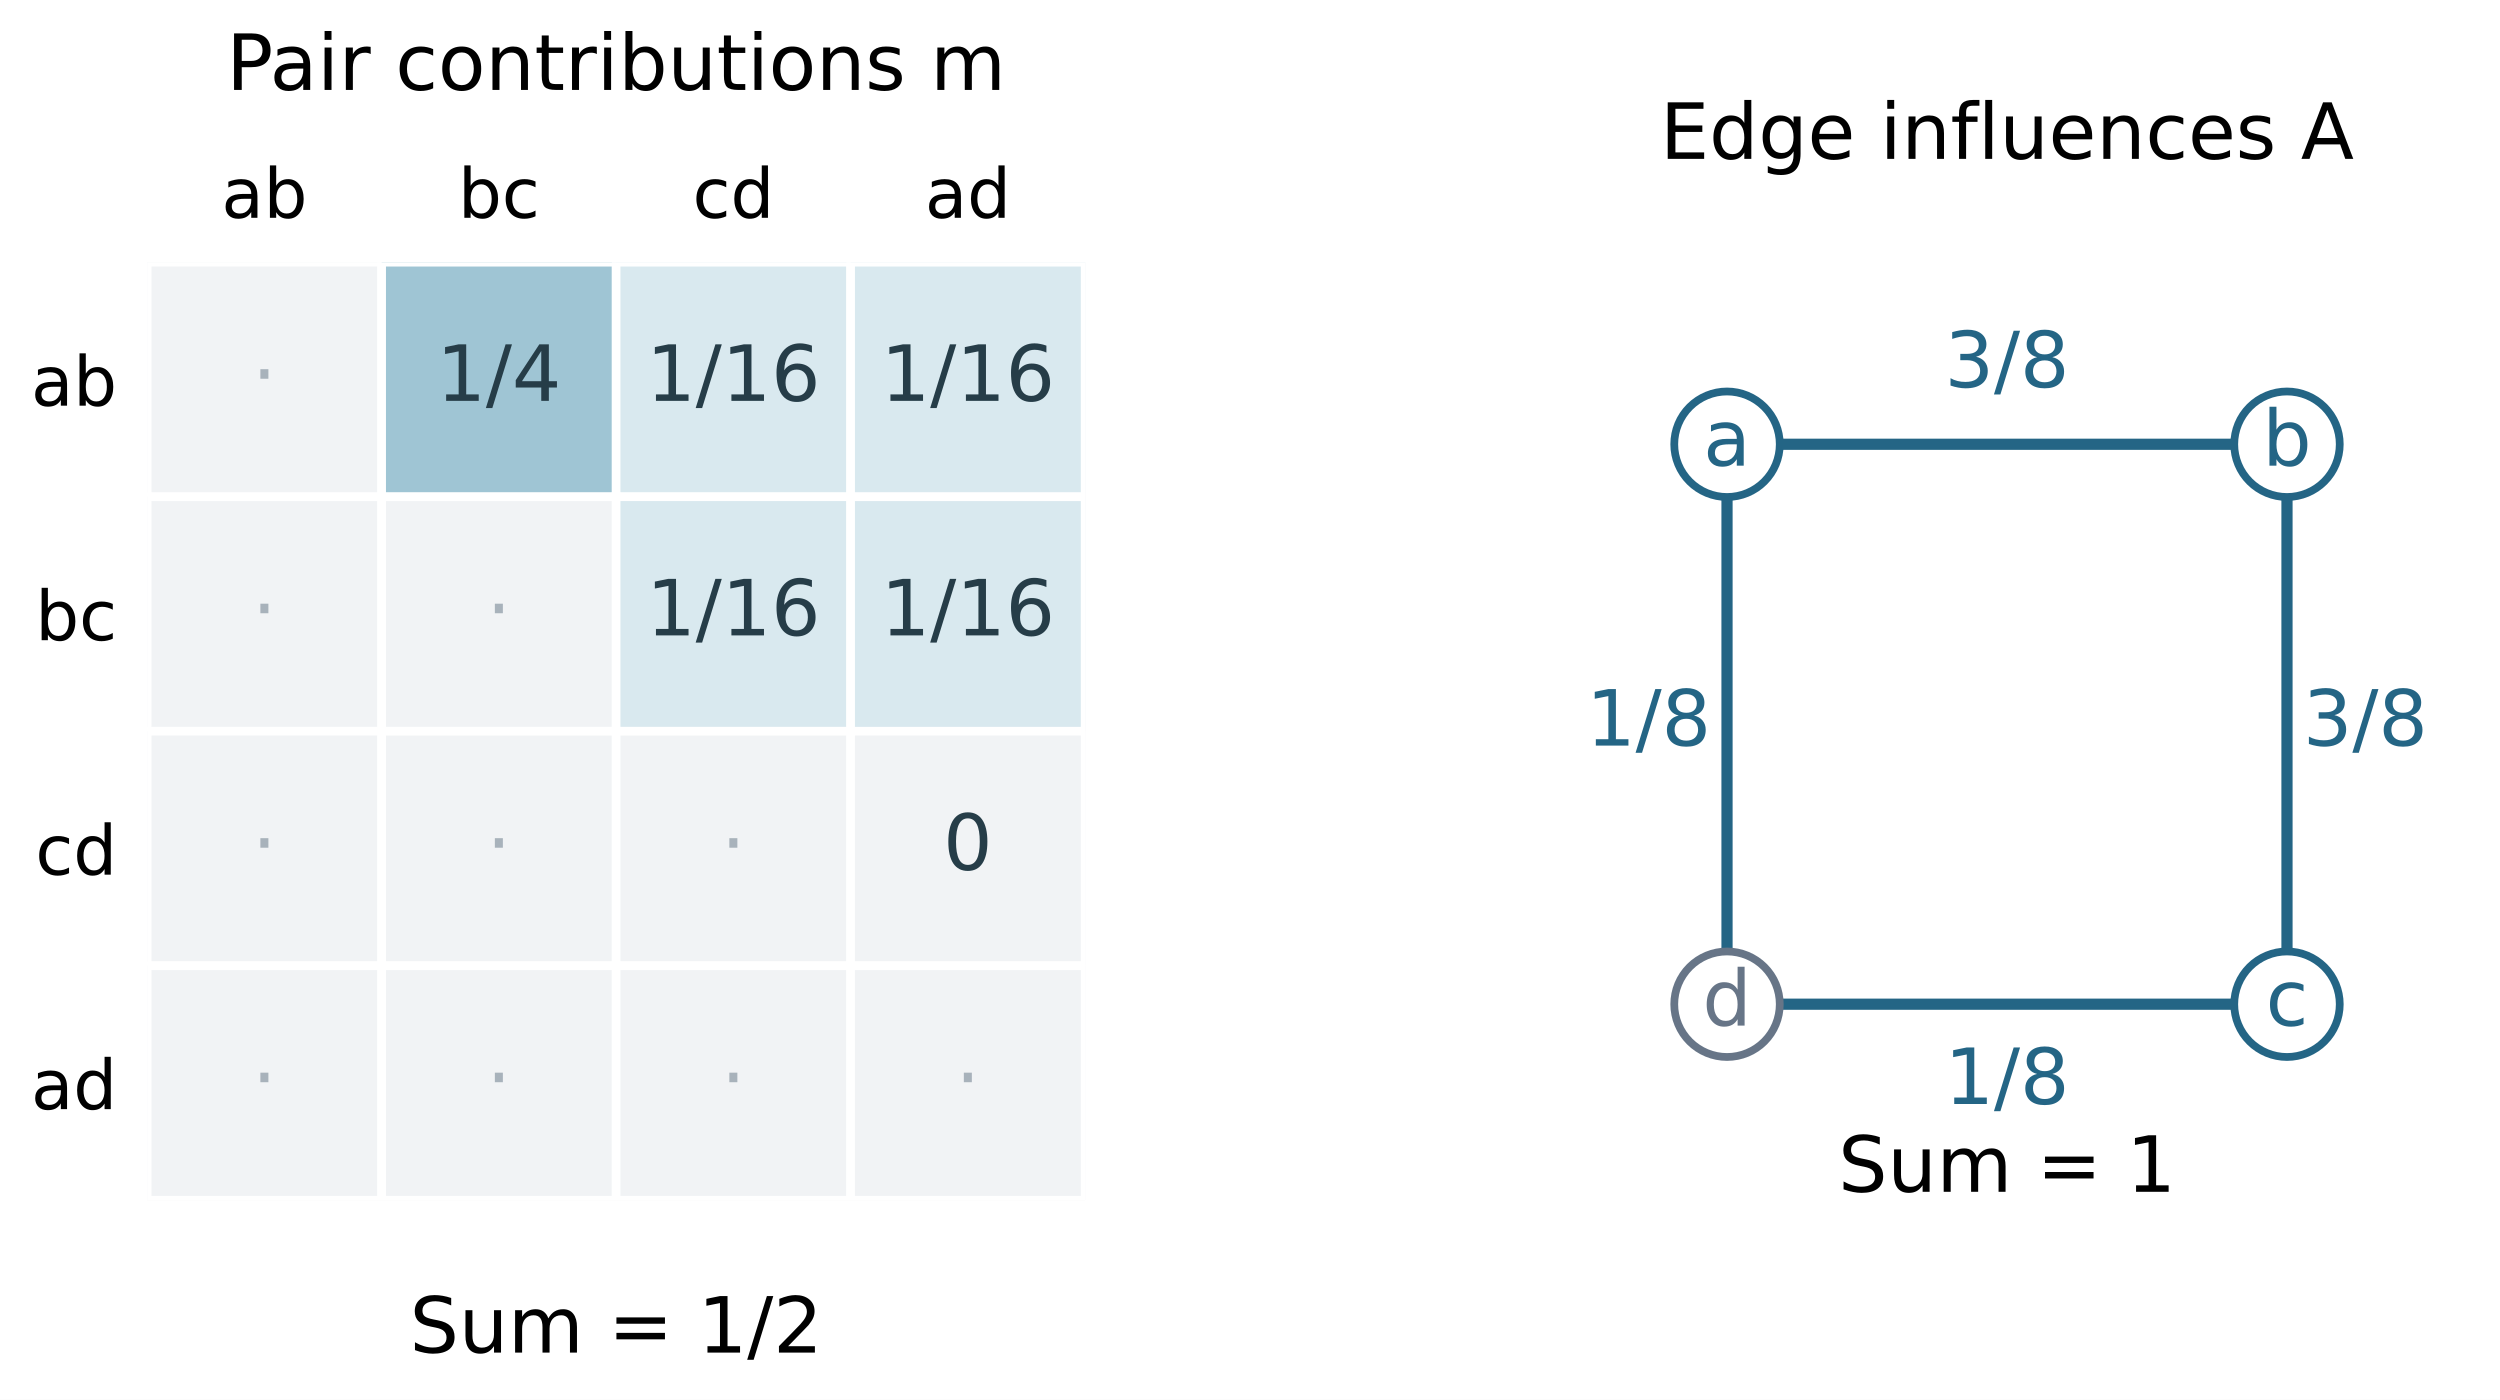
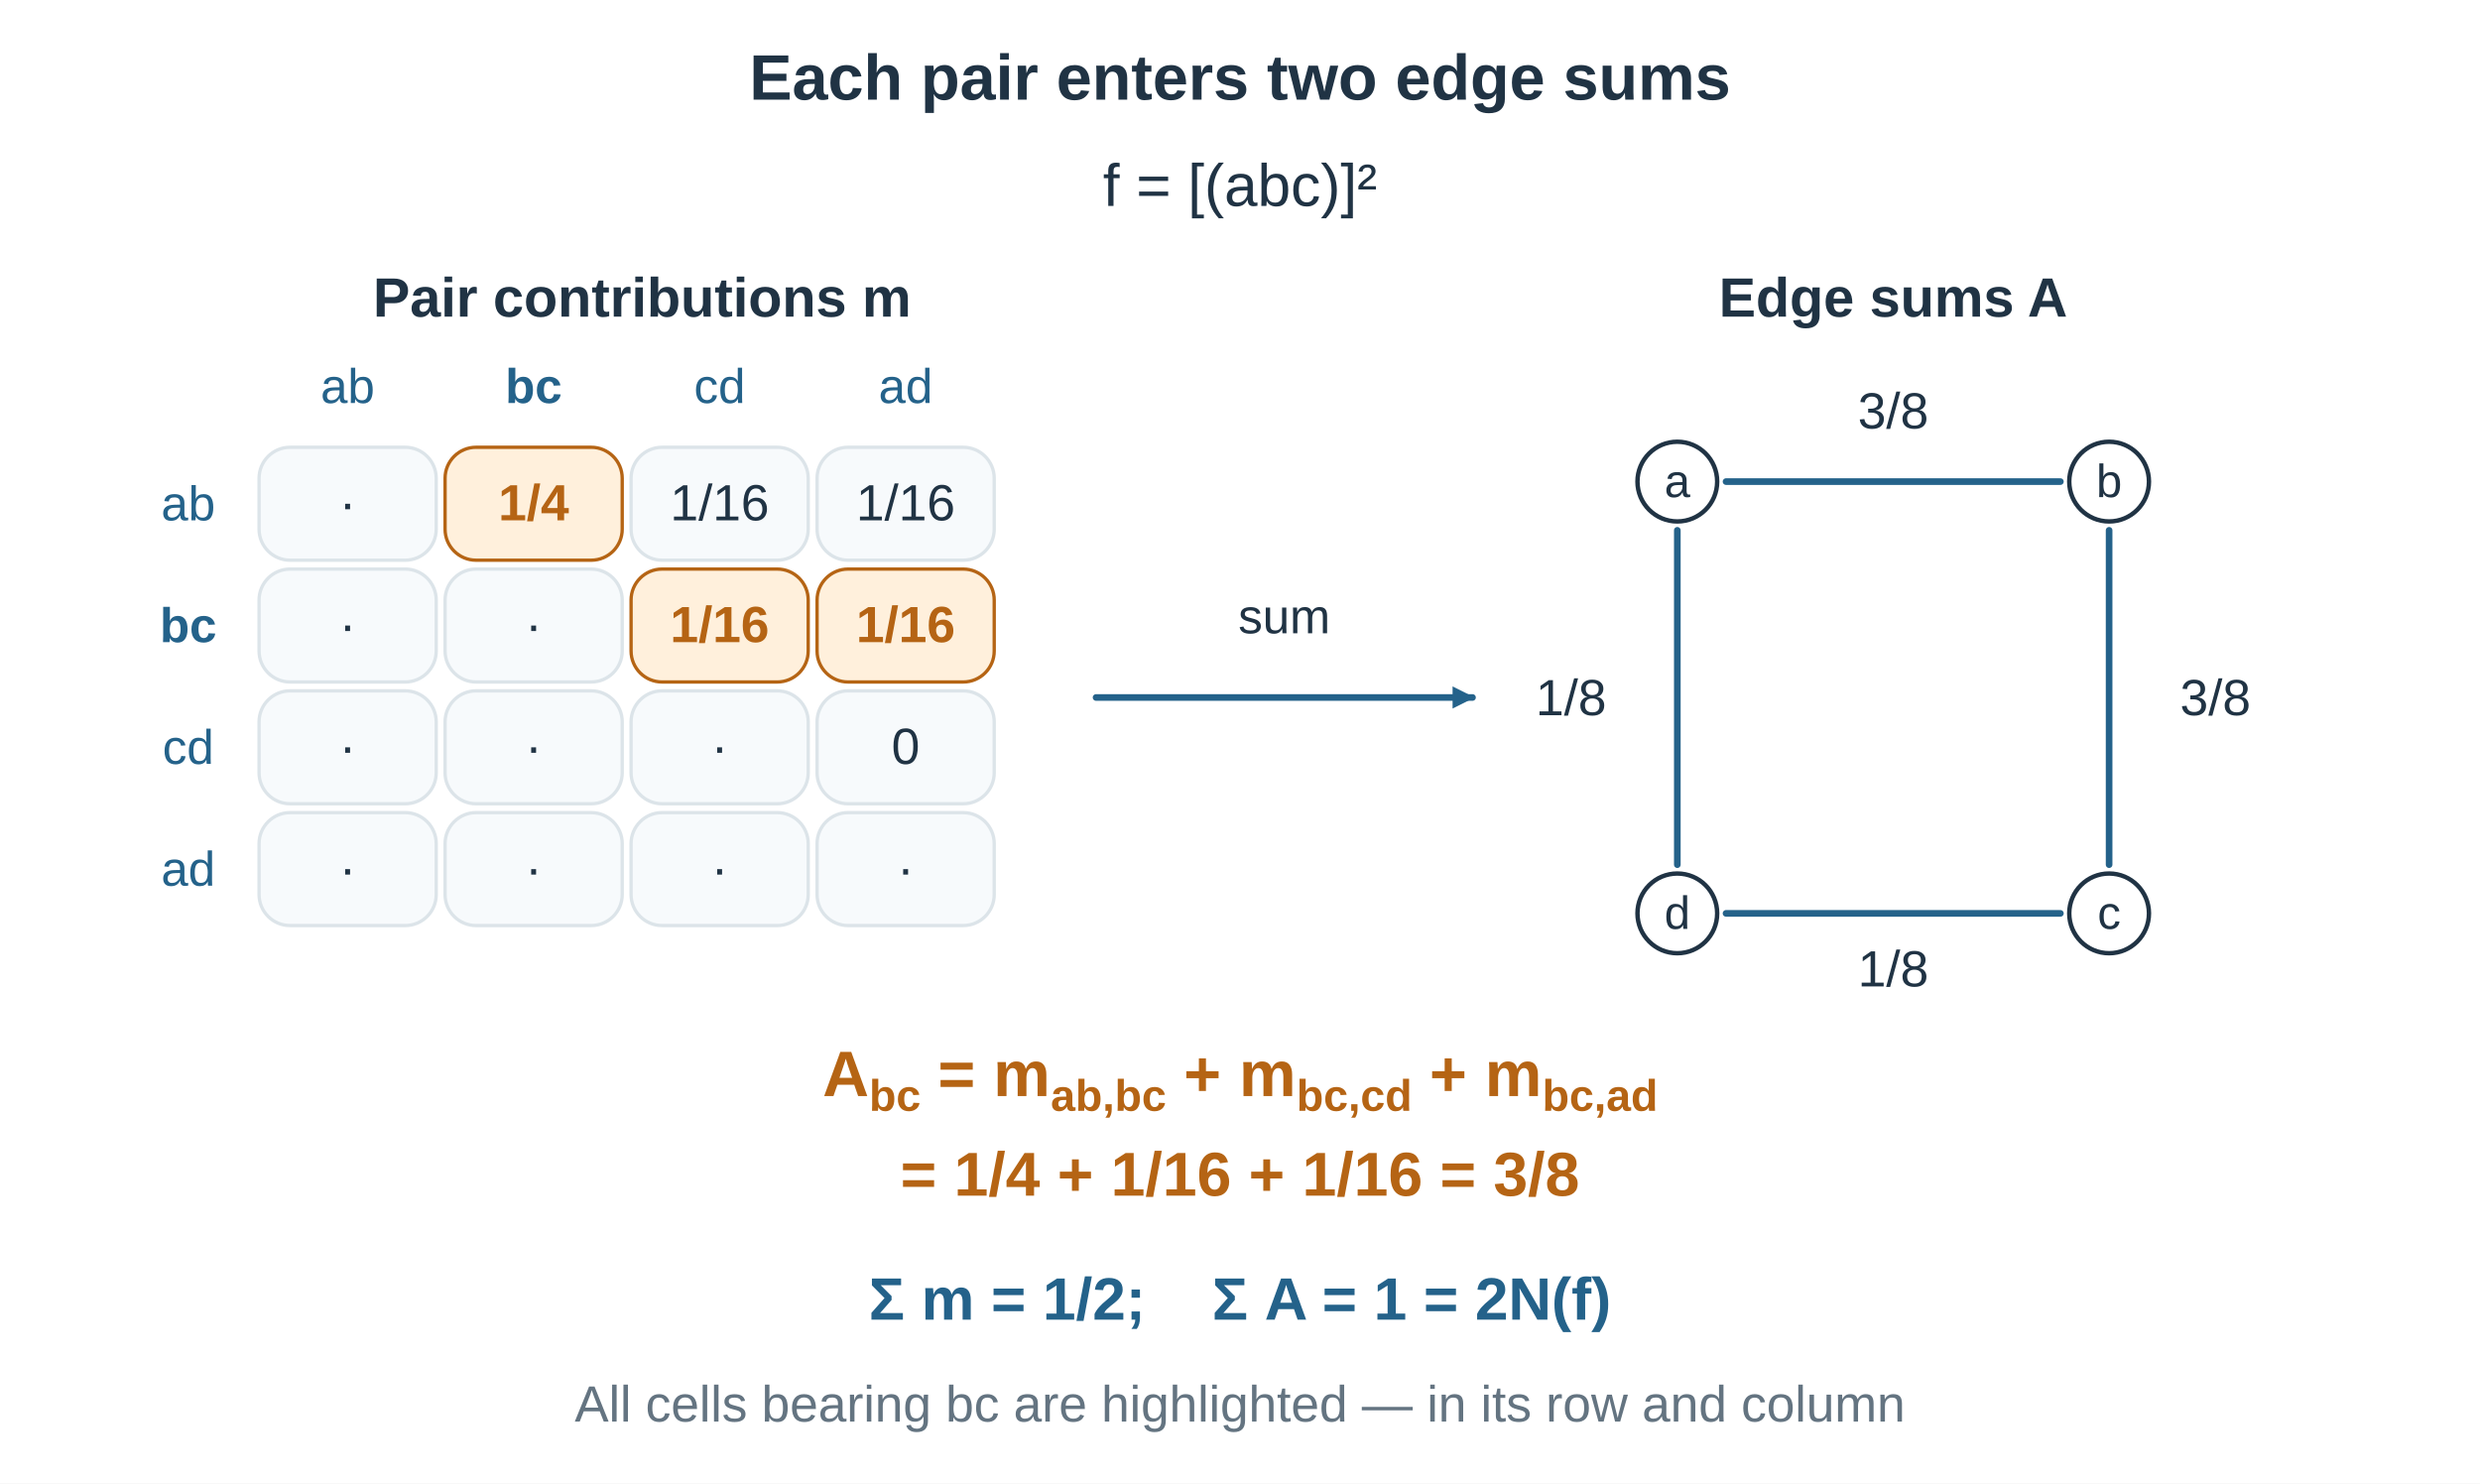
- <svg xmlns="http://www.w3.org/2000/svg" xmlns:xlink="http://www.w3.org/1999/xlink" width="580.322pt" height="324.929pt" viewBox="0 0 580.322 324.929" version="1.1">
+ <svg xmlns="http://www.w3.org/2000/svg" width="1120" height="670" viewBox="0 0 1120 670" role="img" aria-labelledby="title">
  <defs>
-     <style type="text/css">*{stroke-linejoin: round; stroke-linecap: butt}</style>
+     <marker id="arrow" markerWidth="12" markerHeight="12" refX="9" refY="5" orient="auto" markerUnits="userSpaceOnUse">
+       <path d="M0 0 L10 5 L0 10 Z" fill="#24628a" />
+     </marker>
  </defs>
-   <g id="figure_1">
-     <g id="patch_1">
-       <path d="M 0 324.929  L 580.322 324.929  L 580.322 0  L 0 0  z " style="fill: #ffffff" />
-     </g>
-     <g id="axes_1">
-       <g id="patch_2">
-         <path d="M 34.163 278.605  L 251.891 278.605  L 251.891 60.877  L 34.163 60.877  z " style="fill: #ffffff" />
-       </g>
-       <g id="patch_3">
-         <path d="M 34.163 60.877  L 88.594 60.877  L 88.594 115.309  L 34.163 115.309  z " clip-path="url(#p0cbc7fd728)" style="fill: #f1f3f5; stroke: #ffffff; stroke-width: 2; stroke-linejoin: miter" />
-       </g>
-       <g id="patch_4">
-         <path d="M 88.594 60.877  L 143.026 60.877  L 143.026 115.309  L 88.594 115.309  z " clip-path="url(#p0cbc7fd728)" style="fill: #9fc5d4; stroke: #ffffff; stroke-width: 2; stroke-linejoin: miter" />
-       </g>
-       <g id="patch_5">
-         <path d="M 143.026 60.877  L 197.458 60.877  L 197.458 115.309  L 143.026 115.309  z " clip-path="url(#p0cbc7fd728)" style="fill: #d9e9ef; stroke: #ffffff; stroke-width: 2; stroke-linejoin: miter" />
-       </g>
-       <g id="patch_6">
-         <path d="M 197.458 60.877  L 251.891 60.877  L 251.891 115.309  L 197.458 115.309  z " clip-path="url(#p0cbc7fd728)" style="fill: #d9e9ef; stroke: #ffffff; stroke-width: 2; stroke-linejoin: miter" />
-       </g>
-       <g id="patch_7">
-         <path d="M 34.163 115.309  L 88.594 115.309  L 88.594 169.741  L 34.163 169.741  z " clip-path="url(#p0cbc7fd728)" style="fill: #f1f3f5; stroke: #ffffff; stroke-width: 2; stroke-linejoin: miter" />
-       </g>
-       <g id="patch_8">
-         <path d="M 88.594 115.309  L 143.026 115.309  L 143.026 169.741  L 88.594 169.741  z " clip-path="url(#p0cbc7fd728)" style="fill: #f1f3f5; stroke: #ffffff; stroke-width: 2; stroke-linejoin: miter" />
-       </g>
-       <g id="patch_9">
-         <path d="M 143.026 115.309  L 197.458 115.309  L 197.458 169.741  L 143.026 169.741  z " clip-path="url(#p0cbc7fd728)" style="fill: #d9e9ef; stroke: #ffffff; stroke-width: 2; stroke-linejoin: miter" />
-       </g>
-       <g id="patch_10">
-         <path d="M 197.458 115.309  L 251.891 115.309  L 251.891 169.741  L 197.458 169.741  z " clip-path="url(#p0cbc7fd728)" style="fill: #d9e9ef; stroke: #ffffff; stroke-width: 2; stroke-linejoin: miter" />
-       </g>
-       <g id="patch_11">
-         <path d="M 34.163 169.741  L 88.594 169.741  L 88.594 224.173  L 34.163 224.173  z " clip-path="url(#p0cbc7fd728)" style="fill: #f1f3f5; stroke: #ffffff; stroke-width: 2; stroke-linejoin: miter" />
-       </g>
-       <g id="patch_12">
-         <path d="M 88.594 169.741  L 143.026 169.741  L 143.026 224.173  L 88.594 224.173  z " clip-path="url(#p0cbc7fd728)" style="fill: #f1f3f5; stroke: #ffffff; stroke-width: 2; stroke-linejoin: miter" />
-       </g>
-       <g id="patch_13">
-         <path d="M 143.026 169.741  L 197.458 169.741  L 197.458 224.173  L 143.026 224.173  z " clip-path="url(#p0cbc7fd728)" style="fill: #f1f3f5; stroke: #ffffff; stroke-width: 2; stroke-linejoin: miter" />
-       </g>
-       <g id="patch_14">
-         <path d="M 197.458 169.741  L 251.891 169.741  L 251.891 224.173  L 197.458 224.173  z " clip-path="url(#p0cbc7fd728)" style="fill: #f1f3f5; stroke: #ffffff; stroke-width: 2; stroke-linejoin: miter" />
-       </g>
-       <g id="patch_15">
-         <path d="M 34.163 224.173  L 88.594 224.173  L 88.594 278.605  L 34.163 278.605  z " clip-path="url(#p0cbc7fd728)" style="fill: #f1f3f5; stroke: #ffffff; stroke-width: 2; stroke-linejoin: miter" />
-       </g>
-       <g id="patch_16">
-         <path d="M 88.594 224.173  L 143.026 224.173  L 143.026 278.605  L 88.594 278.605  z " clip-path="url(#p0cbc7fd728)" style="fill: #f1f3f5; stroke: #ffffff; stroke-width: 2; stroke-linejoin: miter" />
-       </g>
-       <g id="patch_17">
-         <path d="M 143.026 224.173  L 197.458 224.173  L 197.458 278.605  L 143.026 278.605  z " clip-path="url(#p0cbc7fd728)" style="fill: #f1f3f5; stroke: #ffffff; stroke-width: 2; stroke-linejoin: miter" />
-       </g>
-       <g id="patch_18">
-         <path d="M 197.458 224.173  L 251.891 224.173  L 251.891 278.605  L 197.458 278.605  z " clip-path="url(#p0cbc7fd728)" style="fill: #f1f3f5; stroke: #ffffff; stroke-width: 2; stroke-linejoin: miter" />
-       </g>
-       <g id="matplotlib.axis_1">
-         <g id="xtick_1">
-           <g id="line2d_1" />
-           <g id="text_1">
-             <text style="font: 16px 'DejaVu Sans'; text-anchor: middle" x="61.379" y="50.55" transform="rotate(-0 61.3785 50.54969)">ab</text>
-           </g>
-         </g>
-         <g id="xtick_2">
-           <g id="line2d_2" />
-           <g id="text_2">
-             <text style="font: 16px 'DejaVu Sans'; text-anchor: middle" x="115.811" y="50.55" transform="rotate(-0 115.8105 50.54969)">bc</text>
-           </g>
-         </g>
-         <g id="xtick_3">
-           <g id="line2d_3" />
-           <g id="text_3">
-             <text style="font: 16px 'DejaVu Sans'; text-anchor: middle" x="170.243" y="50.55" transform="rotate(-0 170.2425 50.54969)">cd</text>
-           </g>
-         </g>
-         <g id="xtick_4">
-           <g id="line2d_4" />
-           <g id="text_4">
-             <text style="font: 16px 'DejaVu Sans'; text-anchor: middle" x="224.674" y="50.55" transform="rotate(-0 224.6745 50.54969)">ad</text>
-           </g>
-         </g>
-       </g>
-       <g id="matplotlib.axis_2">
-         <g id="ytick_1">
-           <g id="line2d_5" />
-           <g id="text_5">
-             <text style="font: 16px 'DejaVu Sans'; text-anchor: end" x="27.163" y="94.172" transform="rotate(-0 27.1625 94.17194)">ab</text>
-           </g>
-         </g>
-         <g id="ytick_2">
-           <g id="line2d_6" />
-           <g id="text_6">
-             <text style="font: 16px 'DejaVu Sans'; text-anchor: end" x="27.163" y="148.604" transform="rotate(-0 27.1625 148.6039)">bc</text>
-           </g>
-         </g>
-         <g id="ytick_3">
-           <g id="line2d_7" />
-           <g id="text_7">
-             <text style="font: 16px 'DejaVu Sans'; text-anchor: end" x="27.163" y="203.036" transform="rotate(-0 27.1625 203.0359)">cd</text>
-           </g>
-         </g>
-         <g id="ytick_4">
-           <g id="line2d_8" />
-           <g id="text_8">
-             <text style="font: 16px 'DejaVu Sans'; text-anchor: end" x="27.163" y="257.468" transform="rotate(-0 27.1625 257.4679)">ad</text>
-           </g>
-         </g>
-       </g>
-       <g id="text_9">
-         <text style="fill: #a8b2bb; font: 18px 'DejaVu Sans'; text-anchor: middle" x="61.379" y="93.06" transform="rotate(-0 61.3785 93.06006)">·</text>
-       </g>
-       <g id="text_10">
-         <text style="fill: #263d48; font: 18px 'DejaVu Sans'; text-anchor: middle" x="115.811" y="93.06" transform="rotate(-0 115.8105 93.06006)">1/4</text>
-       </g>
-       <g id="text_11">
-         <text style="fill: #263d48; font: 18px 'DejaVu Sans'; text-anchor: middle" x="170.243" y="93.06" transform="rotate(-0 170.2425 93.06006)">1/16</text>
-       </g>
-       <g id="text_12">
-         <text style="fill: #263d48; font: 18px 'DejaVu Sans'; text-anchor: middle" x="224.674" y="93.06" transform="rotate(-0 224.6745 93.06006)">1/16</text>
-       </g>
-       <g id="text_13">
-         <text style="fill: #a8b2bb; font: 18px 'DejaVu Sans'; text-anchor: middle" x="61.379" y="147.492" transform="rotate(-0 61.3785 147.4921)">·</text>
-       </g>
-       <g id="text_14">
-         <text style="fill: #a8b2bb; font: 18px 'DejaVu Sans'; text-anchor: middle" x="115.811" y="147.492" transform="rotate(-0 115.8105 147.4921)">·</text>
-       </g>
-       <g id="text_15">
-         <text style="fill: #263d48; font: 18px 'DejaVu Sans'; text-anchor: middle" x="170.243" y="147.492" transform="rotate(-0 170.2425 147.4921)">1/16</text>
-       </g>
-       <g id="text_16">
-         <text style="fill: #263d48; font: 18px 'DejaVu Sans'; text-anchor: middle" x="224.674" y="147.492" transform="rotate(-0 224.6745 147.4921)">1/16</text>
-       </g>
-       <g id="text_17">
-         <text style="fill: #a8b2bb; font: 18px 'DejaVu Sans'; text-anchor: middle" x="61.379" y="201.924" transform="rotate(-0 61.3785 201.9241)">·</text>
-       </g>
-       <g id="text_18">
-         <text style="fill: #a8b2bb; font: 18px 'DejaVu Sans'; text-anchor: middle" x="115.811" y="201.924" transform="rotate(-0 115.8105 201.9241)">·</text>
-       </g>
-       <g id="text_19">
-         <text style="fill: #a8b2bb; font: 18px 'DejaVu Sans'; text-anchor: middle" x="170.243" y="201.924" transform="rotate(-0 170.2425 201.9241)">·</text>
-       </g>
-       <g id="text_20">
-         <text style="fill: #263d48; font: 18px 'DejaVu Sans'; text-anchor: middle" x="224.674" y="201.924" transform="rotate(-0 224.6745 201.9241)">0</text>
-       </g>
-       <g id="text_21">
-         <text style="fill: #a8b2bb; font: 18px 'DejaVu Sans'; text-anchor: middle" x="61.379" y="256.356" transform="rotate(-0 61.3785 256.3561)">·</text>
-       </g>
-       <g id="text_22">
-         <text style="fill: #a8b2bb; font: 18px 'DejaVu Sans'; text-anchor: middle" x="115.811" y="256.356" transform="rotate(-0 115.8105 256.3561)">·</text>
-       </g>
-       <g id="text_23">
-         <text style="fill: #a8b2bb; font: 18px 'DejaVu Sans'; text-anchor: middle" x="170.243" y="256.356" transform="rotate(-0 170.2425 256.3561)">·</text>
-       </g>
-       <g id="text_24">
-         <text style="fill: #a8b2bb; font: 18px 'DejaVu Sans'; text-anchor: middle" x="224.674" y="256.356" transform="rotate(-0 224.6745 256.3561)">·</text>
-       </g>
-       <g id="text_25">
-         <text style="font: 18px 'DejaVu Sans'; text-anchor: middle" x="143.026" y="313.986" transform="rotate(-0 143.0265 313.986)">Sum = 1/2</text>
-       </g>
-       <g id="text_26">
-         <text style="font: 18px 'DejaVu Sans'; text-anchor: middle" x="143.026" y="20.877" transform="rotate(-0 143.0265 20.87719)">Pair contributions m</text>
-       </g>
-     </g>
-     <g id="axes_2">
-       <g id="line2d_9">
-         <path d="M 400.89 103.123  L 530.876 103.123  " clip-path="url(#p5d5c4f1b7f)" style="fill: none; stroke: #246585; stroke-width: 2.6; stroke-linecap: square" />
-       </g>
-       <g id="line2d_10">
-         <path d="M 530.876 103.123  L 530.876 233.11  " clip-path="url(#p5d5c4f1b7f)" style="fill: none; stroke: #246585; stroke-width: 2.6; stroke-linecap: square" />
-       </g>
-       <g id="line2d_11">
-         <path d="M 530.876 233.11  L 400.89 233.11  " clip-path="url(#p5d5c4f1b7f)" style="fill: none; stroke: #246585; stroke-width: 2.6; stroke-linecap: square" />
-       </g>
-       <g id="line2d_12">
-         <path d="M 400.89 103.123  L 400.89 233.11  " clip-path="url(#p5d5c4f1b7f)" style="fill: none; stroke: #246585; stroke-width: 2.6; stroke-linecap: square" />
-       </g>
-       <g id="text_27">
-         <g id="patch_19">
-           <path d="M 450.319 94.715  L 481.447 94.715  L 481.447 75.134  L 450.319 75.134  z " style="fill: #ffffff" />
-         </g>
-         <text style="fill: #246585; font: 18px 'DejaVu Sans'; text-anchor: middle" x="465.883" y="89.892" transform="rotate(-0 465.883 89.89163)">3/8</text>
-       </g>
-       <g id="text_28">
-         <g id="patch_20">
-           <path d="M 533.51 177.907  L 564.639 177.907  L 564.639 158.326  L 533.51 158.326  z " style="fill: #ffffff" />
-         </g>
-         <text style="fill: #246585; font: 18px 'DejaVu Sans'; text-anchor: middle" x="549.075" y="173.083" transform="rotate(-0 549.0746 173.0832)">3/8</text>
-       </g>
-       <g id="text_29">
-         <g id="patch_21">
-           <path d="M 450.319 261.098  L 481.447 261.098  L 481.447 241.518  L 450.319 241.518  z " style="fill: #ffffff" />
-         </g>
-         <text style="fill: #246585; font: 18px 'DejaVu Sans'; text-anchor: middle" x="465.883" y="256.275" transform="rotate(-0 465.883 256.2748)">1/8</text>
-       </g>
-       <g id="text_30">
-         <g id="patch_22">
-           <path d="M 367.127 177.907  L 398.256 177.907  L 398.256 158.326  L 367.127 158.326  z " style="fill: #ffffff" />
-         </g>
-         <text style="fill: #246585; font: 18px 'DejaVu Sans'; text-anchor: middle" x="382.691" y="173.083" transform="rotate(-0 382.6914 173.0832)">1/8</text>
-       </g>
-       <g id="text_31">
-         <text style="font: 18px 'DejaVu Sans'; text-anchor: middle" x="465.883" y="276.655" transform="rotate(-0 465.883 276.6554)">Sum = 1</text>
-       </g>
-       <g id="text_32">
-         <text style="font: 18px 'DejaVu Sans'; text-anchor: middle" x="465.883" y="36.877" transform="rotate(-0 465.883 36.87719)">Edge influences A</text>
-       </g>
-       <g id="PathCollection_1">
-         <defs>
-           <path id="mc577b864aa" d="M 0 12.247  C 3.248 12.247 6.364 10.957 8.66 8.66  C 10.957 6.364 12.247 3.248 12.247 0  C 12.247 -3.248 10.957 -6.364 8.66 -8.66  C 6.364 -10.957 3.248 -12.247 0 -12.247  C -3.248 -12.247 -6.364 -10.957 -8.66 -8.66  C -10.957 -6.364 -12.247 -3.248 -12.247 0  C -12.247 3.248 -10.957 6.364 -8.66 8.66  C -6.364 10.957 -3.248 12.247 0 12.247  z " style="stroke: #246585; stroke-width: 1.8" />
-         </defs>
-         <g clip-path="url(#p5d5c4f1b7f)">
-           <use xlink:href="#mc577b864aa" x="400.89" y="103.123" style="fill: #ffffff; stroke: #246585; stroke-width: 1.8" />
-         </g>
-       </g>
-       <g id="PathCollection_2">
-         <g clip-path="url(#p5d5c4f1b7f)">
-           <use xlink:href="#mc577b864aa" x="530.876" y="103.123" style="fill: #ffffff; stroke: #246585; stroke-width: 1.8" />
-         </g>
-       </g>
-       <g id="PathCollection_3">
-         <g clip-path="url(#p5d5c4f1b7f)">
-           <use xlink:href="#mc577b864aa" x="530.876" y="233.11" style="fill: #ffffff; stroke: #246585; stroke-width: 1.8" />
-         </g>
-       </g>
-       <g id="PathCollection_4">
-         <defs>
-           <path id="mb17ff38cb7" d="M 0 12.247  C 3.248 12.247 6.364 10.957 8.66 8.66  C 10.957 6.364 12.247 3.248 12.247 0  C 12.247 -3.248 10.957 -6.364 8.66 -8.66  C 6.364 -10.957 3.248 -12.247 0 -12.247  C -3.248 -12.247 -6.364 -10.957 -8.66 -8.66  C -10.957 -6.364 -12.247 -3.248 -12.247 0  C -12.247 3.248 -10.957 6.364 -8.66 8.66  C -6.364 10.957 -3.248 12.247 0 12.247  z " style="stroke: #677587; stroke-width: 1.8" />
-         </defs>
-         <g clip-path="url(#p5d5c4f1b7f)">
-           <use xlink:href="#mb17ff38cb7" x="400.89" y="233.11" style="fill: #ffffff; stroke: #677587; stroke-width: 1.8" />
-         </g>
-       </g>
-       <g id="text_33">
-         <text style="fill: #246585; font: 18px 'DejaVu Sans'; text-anchor: middle" x="400.89" y="108.09" transform="rotate(-0 400.8895 108.0898)">a</text>
-       </g>
-       <g id="text_34">
-         <text style="fill: #246585; font: 18px 'DejaVu Sans'; text-anchor: middle" x="530.876" y="108.09" transform="rotate(-0 530.8764 108.0898)">b</text>
-       </g>
-       <g id="text_35">
-         <text style="fill: #246585; font: 18px 'DejaVu Sans'; text-anchor: middle" x="530.876" y="238.077" transform="rotate(-0 530.8764 238.0767)">c</text>
-       </g>
-       <g id="text_36">
-         <text style="fill: #677587; font: 18px 'DejaVu Sans'; text-anchor: middle" x="400.89" y="238.077" transform="rotate(-0 400.8895 238.0767)">d</text>
-       </g>
-     </g>
-   </g>
-   <defs>
-     <clipPath id="p0cbc7fd728">
-       <rect x="34.163" y="60.877" width="217.728" height="217.728" />
-     </clipPath>
-     <clipPath id="p5d5c4f1b7f">
-       <rect x="358.644" y="60.877" width="214.478" height="217.728" />
-     </clipPath>
-   </defs>
+   <style>text{font-family:Arial,sans-serif;fill:#203344}path,line{stroke-linecap:round;stroke-linejoin:round}</style>
+   <rect width="1120" height="670" fill="white" />
+   <text xml:space="preserve" x="560" y="45" font-size="29" fill="#203344" style="fill:#203344" font-weight="600" text-anchor="middle">Each pair enters two edge sums</text>
+   <text xml:space="preserve" x="560" y="93" font-size="27" fill="#203344" style="fill:#203344" font-weight="400" text-anchor="middle">f = [(abc)]²</text>
+   <text xml:space="preserve" x="290" y="143" font-size="25" fill="#203344" style="fill:#203344" font-weight="600" text-anchor="middle">Pair contributions m</text>
+   <text xml:space="preserve" x="157.0" y="182" font-size="22" fill="#24628a" style="fill:#24628a" font-weight="400" text-anchor="middle">ab</text>
+   <text xml:space="preserve" x="241.0" y="182" font-size="22" fill="#24628a" style="fill:#24628a" font-weight="600" text-anchor="middle">bc</text>
+   <text xml:space="preserve" x="325.0" y="182" font-size="22" fill="#24628a" style="fill:#24628a" font-weight="400" text-anchor="middle">cd</text>
+   <text xml:space="preserve" x="409.0" y="182" font-size="22" fill="#24628a" style="fill:#24628a" font-weight="400" text-anchor="middle">ad</text>
+   <text xml:space="preserve" x="85" y="235" font-size="22" fill="#24628a" style="fill:#24628a" font-weight="400" text-anchor="middle">ab</text>
+   <rect x="117" y="202" width="80" height="51" rx="14" fill="#f7fafc" stroke="#dce4e9" stroke-width="1.5" />
+   <text xml:space="preserve" x="157.0" y="235" font-size="23" fill="#203344" style="fill:#203344" font-weight="400" text-anchor="middle">·</text>
+   <rect x="201" y="202" width="80" height="51" rx="14" fill="#fff0dc" stroke="#b56414" stroke-width="1.5" />
+   <text xml:space="preserve" x="241.0" y="235" font-size="23" fill="#b56414" style="fill:#b56414" font-weight="600" text-anchor="middle">1/4</text>
+   <rect x="285" y="202" width="80" height="51" rx="14" fill="#f7fafc" stroke="#dce4e9" stroke-width="1.5" />
+   <text xml:space="preserve" x="325.0" y="235" font-size="23" fill="#203344" style="fill:#203344" font-weight="400" text-anchor="middle">1/16</text>
+   <rect x="369" y="202" width="80" height="51" rx="14" fill="#f7fafc" stroke="#dce4e9" stroke-width="1.5" />
+   <text xml:space="preserve" x="409.0" y="235" font-size="23" fill="#203344" style="fill:#203344" font-weight="400" text-anchor="middle">1/16</text>
+   <text xml:space="preserve" x="85" y="290" font-size="22" fill="#24628a" style="fill:#24628a" font-weight="600" text-anchor="middle">bc</text>
+   <rect x="117" y="257" width="80" height="51" rx="14" fill="#f7fafc" stroke="#dce4e9" stroke-width="1.5" />
+   <text xml:space="preserve" x="157.0" y="290" font-size="23" fill="#203344" style="fill:#203344" font-weight="400" text-anchor="middle">·</text>
+   <rect x="201" y="257" width="80" height="51" rx="14" fill="#f7fafc" stroke="#dce4e9" stroke-width="1.5" />
+   <text xml:space="preserve" x="241.0" y="290" font-size="23" fill="#203344" style="fill:#203344" font-weight="400" text-anchor="middle">·</text>
+   <rect x="285" y="257" width="80" height="51" rx="14" fill="#fff0dc" stroke="#b56414" stroke-width="1.5" />
+   <text xml:space="preserve" x="325.0" y="290" font-size="23" fill="#b56414" style="fill:#b56414" font-weight="600" text-anchor="middle">1/16</text>
+   <rect x="369" y="257" width="80" height="51" rx="14" fill="#fff0dc" stroke="#b56414" stroke-width="1.5" />
+   <text xml:space="preserve" x="409.0" y="290" font-size="23" fill="#b56414" style="fill:#b56414" font-weight="600" text-anchor="middle">1/16</text>
+   <text xml:space="preserve" x="85" y="345" font-size="22" fill="#24628a" style="fill:#24628a" font-weight="400" text-anchor="middle">cd</text>
+   <rect x="117" y="312" width="80" height="51" rx="14" fill="#f7fafc" stroke="#dce4e9" stroke-width="1.5" />
+   <text xml:space="preserve" x="157.0" y="345" font-size="23" fill="#203344" style="fill:#203344" font-weight="400" text-anchor="middle">·</text>
+   <rect x="201" y="312" width="80" height="51" rx="14" fill="#f7fafc" stroke="#dce4e9" stroke-width="1.5" />
+   <text xml:space="preserve" x="241.0" y="345" font-size="23" fill="#203344" style="fill:#203344" font-weight="400" text-anchor="middle">·</text>
+   <rect x="285" y="312" width="80" height="51" rx="14" fill="#f7fafc" stroke="#dce4e9" stroke-width="1.5" />
+   <text xml:space="preserve" x="325.0" y="345" font-size="23" fill="#203344" style="fill:#203344" font-weight="400" text-anchor="middle">·</text>
+   <rect x="369" y="312" width="80" height="51" rx="14" fill="#f7fafc" stroke="#dce4e9" stroke-width="1.5" />
+   <text xml:space="preserve" x="409.0" y="345" font-size="23" fill="#203344" style="fill:#203344" font-weight="400" text-anchor="middle">0</text>
+   <text xml:space="preserve" x="85" y="400" font-size="22" fill="#24628a" style="fill:#24628a" font-weight="400" text-anchor="middle">ad</text>
+   <rect x="117" y="367" width="80" height="51" rx="14" fill="#f7fafc" stroke="#dce4e9" stroke-width="1.5" />
+   <text xml:space="preserve" x="157.0" y="400" font-size="23" fill="#203344" style="fill:#203344" font-weight="400" text-anchor="middle">·</text>
+   <rect x="201" y="367" width="80" height="51" rx="14" fill="#f7fafc" stroke="#dce4e9" stroke-width="1.5" />
+   <text xml:space="preserve" x="241.0" y="400" font-size="23" fill="#203344" style="fill:#203344" font-weight="400" text-anchor="middle">·</text>
+   <rect x="285" y="367" width="80" height="51" rx="14" fill="#f7fafc" stroke="#dce4e9" stroke-width="1.5" />
+   <text xml:space="preserve" x="325.0" y="400" font-size="23" fill="#203344" style="fill:#203344" font-weight="400" text-anchor="middle">·</text>
+   <rect x="369" y="367" width="80" height="51" rx="14" fill="#f7fafc" stroke="#dce4e9" stroke-width="1.5" />
+   <text xml:space="preserve" x="409.0" y="400" font-size="23" fill="#203344" style="fill:#203344" font-weight="400" text-anchor="middle">·</text>
+   <text xml:space="preserve" x="855" y="143" font-size="25" fill="#203344" style="fill:#203344" font-weight="600" text-anchor="middle">Edge sums A</text>
+   <line x1="779.5" y1="217.5" x2="930.5" y2="217.5" stroke="#24628a" stroke-width="3" />
+   <text xml:space="preserve" x="855.0" y="193.5" font-size="23" fill="#203344" style="fill:#203344" font-weight="400" text-anchor="middle">3/8</text>
+   <line x1="952.5" y1="239.5" x2="952.5" y2="390.5" stroke="#24628a" stroke-width="3" />
+   <text xml:space="preserve" x="1000.5" y="323.0" font-size="23" fill="#203344" style="fill:#203344" font-weight="400" text-anchor="middle">3/8</text>
+   <line x1="930.5" y1="412.5" x2="779.5" y2="412.5" stroke="#24628a" stroke-width="3" />
+   <text xml:space="preserve" x="855.0" y="445.5" font-size="23" fill="#203344" style="fill:#203344" font-weight="400" text-anchor="middle">1/8</text>
+   <line x1="757.5" y1="239.5" x2="757.5" y2="390.5" stroke="#24628a" stroke-width="3" />
+   <text xml:space="preserve" x="709.5" y="323.0" font-size="23" fill="#203344" style="fill:#203344" font-weight="400" text-anchor="middle">1/8</text>
+   <circle cx="757.5" cy="217.5" r="18" fill="white" stroke="#203344" stroke-width="2" />
+   <text xml:space="preserve" x="757.5" y="224.5" font-size="21" fill="#203344" style="fill:#203344" font-weight="400" text-anchor="middle">a</text>
+   <circle cx="952.5" cy="217.5" r="18" fill="white" stroke="#203344" stroke-width="2" />
+   <text xml:space="preserve" x="952.5" y="224.5" font-size="21" fill="#203344" style="fill:#203344" font-weight="400" text-anchor="middle">b</text>
+   <circle cx="952.5" cy="412.5" r="18" fill="white" stroke="#203344" stroke-width="2" />
+   <text xml:space="preserve" x="952.5" y="419.5" font-size="21" fill="#203344" style="fill:#203344" font-weight="400" text-anchor="middle">c</text>
+   <circle cx="757.5" cy="412.5" r="18" fill="white" stroke="#203344" stroke-width="2" />
+   <text xml:space="preserve" x="757.5" y="419.5" font-size="21" fill="#203344" style="fill:#203344" font-weight="400" text-anchor="middle">d</text>
+   <line x1="495" y1="315" x2="665" y2="315" stroke="#24628a" stroke-width="3" marker-end="url(#arrow)" />
+   <text xml:space="preserve" x="580" y="286" font-size="22" fill="#203344" style="fill:#203344" font-weight="400" text-anchor="middle">sum</text>
+   <text xml:space="preserve" x="371.5" y="495" font-size="29" fill="#b56414" style="fill:#b56414" font-weight="600" text-anchor="start">A</text>
+   <text xml:space="preserve" x="392.5" y="501.67" font-size="20" fill="#b56414" style="fill:#b56414" font-weight="600" text-anchor="start">bc</text>
+   <text xml:space="preserve" x="415.5" y="495" font-size="29" fill="#b56414" style="fill:#b56414" font-weight="600" text-anchor="start"> = m</text>
+   <text xml:space="preserve" x="474.5" y="501.67" font-size="20" fill="#b56414" style="fill:#b56414" font-weight="600" text-anchor="start">ab,bc</text>
+   <text xml:space="preserve" x="526.5" y="495" font-size="29" fill="#b56414" style="fill:#b56414" font-weight="600" text-anchor="start"> + m</text>
+   <text xml:space="preserve" x="585.5" y="501.67" font-size="20" fill="#b56414" style="fill:#b56414" font-weight="600" text-anchor="start">bc,cd</text>
+   <text xml:space="preserve" x="637.5" y="495" font-size="29" fill="#b56414" style="fill:#b56414" font-weight="600" text-anchor="start"> + m</text>
+   <text xml:space="preserve" x="696.5" y="501.67" font-size="20" fill="#b56414" style="fill:#b56414" font-weight="600" text-anchor="start">bc,ad</text>
+   <text xml:space="preserve" x="560" y="540" font-size="28" fill="#b56414" style="fill:#b56414" font-weight="600" text-anchor="middle">= 1/4 + 1/16 + 1/16 = 3/8</text>
+   <text xml:space="preserve" x="560" y="596" font-size="27" fill="#24628a" style="fill:#24628a" font-weight="600" text-anchor="middle">Σ m = 1/2;    Σ A = 1 = 2N(f)</text>
+   <text xml:space="preserve" x="560" y="642" font-size="23" fill="#647481" style="fill:#647481" font-weight="400" text-anchor="middle">All cells bearing bc are highlighted — in its row and column</text>
</svg>
